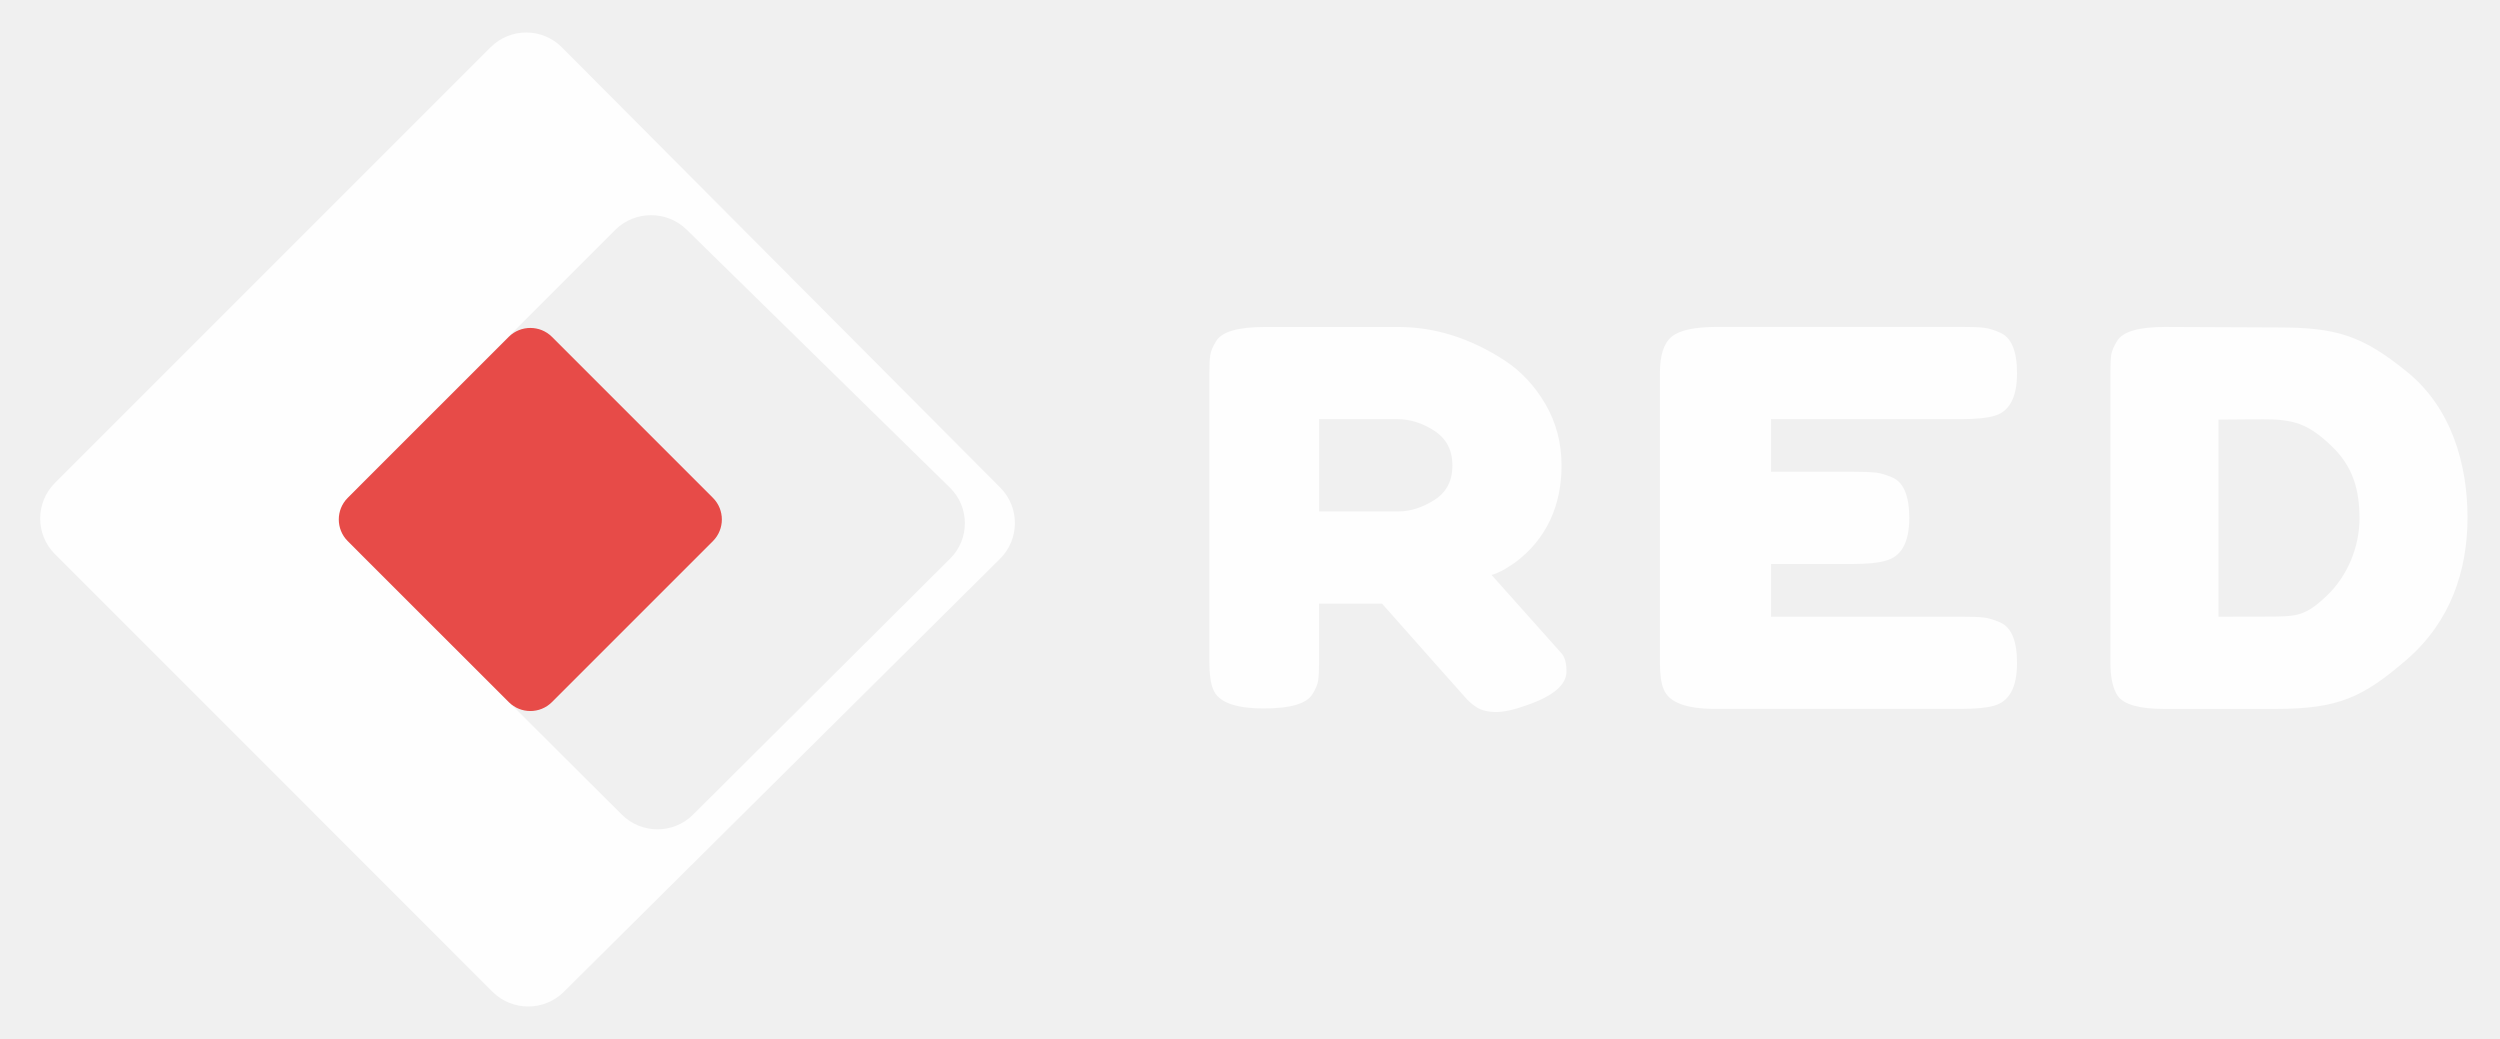
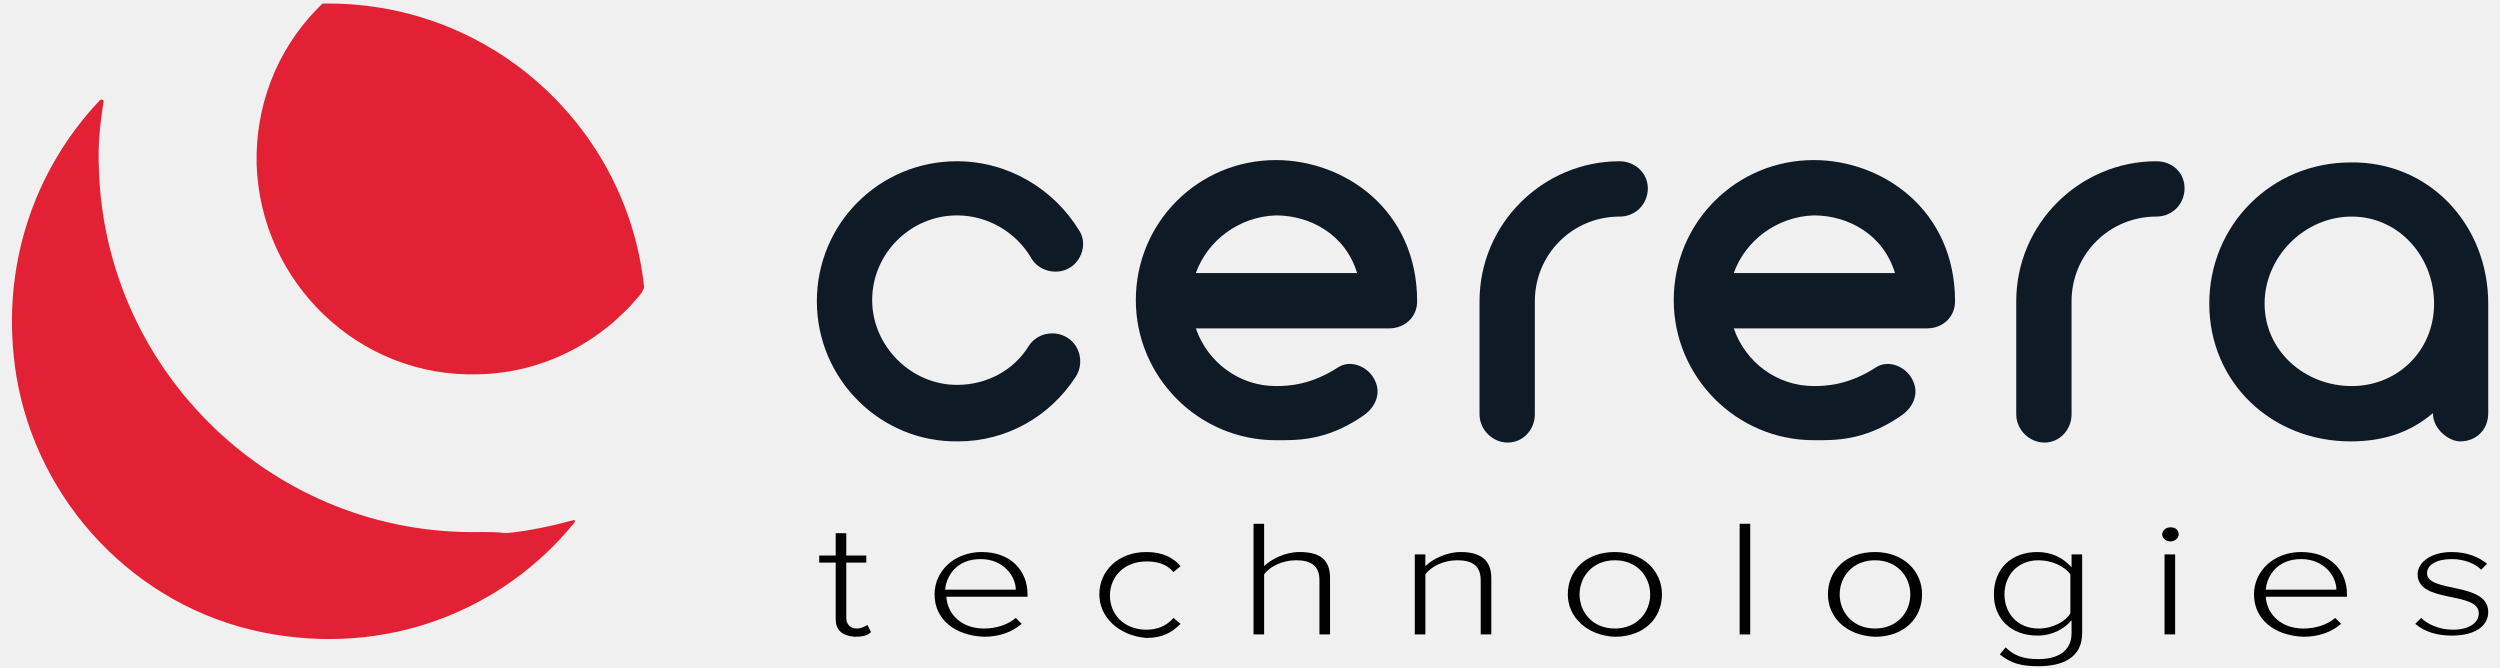
- <svg xmlns="http://www.w3.org/2000/svg" version="1.1" id="Шар_1" x="0px" y="0px" width="77px" height="32px" viewBox="0 0 77 32" enable-background="new 0 0 77 32" xml:space="preserve">
-   <g opacity="0.9">
-     <path fill="#FFFFFF" d="M48.1,20.128c0.127,0.144,0.148,0.379,0.148,0.551c0,0.408-0.395,0.75-1.184,1.028   c-0.406,0.149-0.734,0.224-0.982,0.224s-0.453-0.051-0.611-0.152c-0.16-0.102-0.268-0.215-0.354-0.313   c-0.279-0.313-1.266-1.419-2.551-2.874h-0.424h-1.514v1.816c0,0.245-0.01,0.43-0.029,0.553c-0.018,0.123-0.078,0.266-0.18,0.426   c-0.18,0.289-0.676,0.434-1.49,0.434c-0.893,0-1.414-0.198-1.566-0.594c-0.076-0.182-0.115-0.461-0.115-0.834v-8.91   c0-0.247,0.01-0.432,0.029-0.554s0.08-0.264,0.182-0.425c0.178-0.289,0.674-0.433,1.49-0.433h4.125   c1.119,0,2.209,0.342,3.264,1.027c0.51,0.332,0.93,0.782,1.262,1.348c0.33,0.568,0.496,1.198,0.496,1.894   c0,1.209-0.447,2.252-1.432,2.987c-0.031,0.021-0.191,0.127-0.256,0.167c-0.133,0.085-0.227,0.126-0.348,0.177   c-0.064,0.025-0.119,0.037-0.119,0.037C46.029,17.804,47.492,19.446,48.1,20.128z M40.629,15.751h2.445   c0.369,0,0.738-0.119,1.107-0.354s0.553-0.587,0.553-1.059c0-0.47-0.184-0.826-0.553-1.067c-0.369-0.241-0.752-0.361-1.146-0.361   h-2.406V15.751z" />
-     <path fill="#FFFFFF" d="M54.549,18.995h5.875c0.295,0,0.518,0.006,0.666,0.023c0.148,0.016,0.32,0.066,0.514,0.152   c0.348,0.15,0.521,0.567,0.521,1.252c0,0.748-0.238,1.188-0.715,1.316c-0.221,0.063-0.555,0.096-1.008,0.096h-7.574   c-0.904,0-1.432-0.203-1.588-0.609c-0.076-0.171-0.115-0.445-0.115-0.818v-8.926c0-0.545,0.123-0.917,0.367-1.115   c0.246-0.199,0.709-0.297,1.393-0.297h7.539c0.295,0,0.518,0.007,0.666,0.024c0.148,0.014,0.32,0.066,0.514,0.152   c0.348,0.15,0.521,0.568,0.521,1.252c0,0.75-0.238,1.188-0.715,1.316c-0.221,0.064-0.555,0.097-1.008,0.097h-5.854v1.62h2.557   c0.297,0,0.52,0.009,0.666,0.024c0.148,0.017,0.32,0.068,0.514,0.152c0.348,0.15,0.521,0.566,0.521,1.252   c0,0.75-0.244,1.188-0.734,1.314c-0.219,0.066-0.555,0.099-1.006,0.099h-2.518V18.995z" />
-     <path fill="#FFFFFF" d="M66.674,10.07l3.48,0.015c1.818,0,2.602,0.248,3.982,1.366C75.516,12.57,76,14.312,76,15.942   c0,1.634-0.523,3.207-1.871,4.373c-1.35,1.167-2.113,1.52-4.031,1.52h-3.443c-0.764,0-1.24-0.135-1.43-0.402   C65.074,21.209,65,20.866,65,20.406v-8.925c0-0.256,0.01-0.444,0.027-0.562c0.02-0.118,0.08-0.256,0.18-0.418   C65.383,10.212,65.871,10.07,66.674,10.07z M71.684,18.329c0.621-0.598,0.988-1.49,0.988-2.357c0-0.868-0.189-1.596-0.867-2.24   c-0.717-0.682-1.156-0.818-2.107-0.818l-1.367,0.011v6.071l1.518-0.006C70.75,18.989,71.01,18.979,71.684,18.329z" />
+ <svg xmlns="http://www.w3.org/2000/svg" version="1.1" id="Layer_1" x="0px" y="0px" viewBox="0 0 212.4 56.7" style="enable-background:new 0 0 212.4 56.7;" xml:space="preserve">
+   <style type="text/css">
+ 	.st0{fill:#0F1A27;}
+ 	.st1{fill:#E22134;}
+ </style>
+   <g>
    <g>
-       <g>
-         <g>
-           <g>
-             <path fill="#FFFFFF" d="M30.811,15.02c0.6,0.604,0.598,1.586-0.006,2.187L17.363,30.552c-0.604,0.599-1.59,0.598-2.193-0.004       L1.689,17.065c-0.602-0.602-0.602-1.587,0-2.188L15.115,1.451c0.604-0.602,1.586-0.6,2.188,0.003L30.811,15.02z M21.148,7.073       c-0.607-0.596-1.596-0.593-2.199,0.009l-7.82,7.823c-0.602,0.601-0.602,1.588,0,2.189l8.025,7.997       c0.602,0.6,1.588,0.604,2.191,0l7.922-7.889c0.604-0.602,0.6-1.582-0.006-2.178L21.148,7.073z" />
-           </g>
-         </g>
-       </g>
-       <g>
-         <path fill="#E53935" d="M21.961,15.337c0.363,0.365,0.363,0.96,0,1.326l-4.963,4.963c-0.365,0.365-0.961,0.365-1.326,0     l-4.965-4.963c-0.363-0.365-0.363-0.961,0-1.326l4.965-4.964c0.365-0.363,0.961-0.363,1.326,0L21.961,15.337z" />
-       </g>
+       <path class="st0" d="M69.4,25.6c0-6.6,5.3-11.9,11.9-11.9c4.3,0,8.2,2.3,10.4,5.9c0.7,1.1,0.2,2.6-0.9,3.2    c-1.1,0.6-2.6,0.2-3.2-0.9c-1.3-2.2-3.7-3.6-6.3-3.6c-3.9,0-7.2,3.2-7.2,7.2c0,3.9,3.3,7.2,7.2,7.2c2.5,0,4.8-1.2,6.1-3.3    c0.7-1.1,2.2-1.4,3.3-0.7c1.1,0.7,1.4,2.2,0.7,3.3c-2.2,3.4-5.9,5.5-10,5.5C74.8,37.6,69.4,32.2,69.4,25.6z" />
+       <path class="st0" d="M120.4,25.6c0,1.3-1,2.3-2.4,2.3h-16.4c1,2.9,3.7,4.9,6.8,4.9c1.1,0,3-0.1,5.3-1.6c1.1-0.7,2.6,0,3.1,1.1    c0.6,1.2,0,2.4-1.1,3.1c-3.1,2.1-5.6,2-7.3,2c-6.6,0-11.9-5.4-11.9-11.9c0-6.6,5.3-11.9,11.9-11.9    C114.2,13.6,120.4,17.8,120.4,25.6z M101.6,23.2h13.7c-1-3.3-4-4.9-6.9-4.9C105.3,18.4,102.6,20.4,101.6,23.2z" />
+       <path class="st0" d="M140,16c0,1.3-1,2.4-2.4,2.4c-4,0-7.2,3.2-7.2,7.2v9.6c0,1.3-1,2.4-2.3,2.4s-2.4-1.1-2.4-2.4v-9.6    c0-6.6,5.4-11.9,11.9-11.9C138.9,13.7,140,14.7,140,16z" />
+       <path class="st0" d="M166.1,25.6c0,1.3-1,2.3-2.4,2.3h-16.4c1,2.9,3.7,4.9,6.8,4.9c1.1,0,3-0.1,5.3-1.6c1.1-0.7,2.6,0,3.1,1.1    c0.6,1.2,0,2.4-1.1,3.1c-3.1,2.1-5.6,2-7.3,2c-6.6,0-11.9-5.4-11.9-11.9c0-6.6,5.3-11.9,11.9-11.9    C159.9,13.6,166.1,17.8,166.1,25.6z M147.3,23.2H161c-1-3.3-4-4.9-6.9-4.9C151,18.4,148.3,20.4,147.3,23.2z" />
+       <path class="st0" d="M185.6,16c0,1.3-1,2.4-2.4,2.4c-4,0-7.2,3.2-7.2,7.2v9.6c0,1.3-1,2.4-2.3,2.4s-2.4-1.1-2.4-2.4v-9.6    c0-6.6,5.4-11.9,11.9-11.9C184.6,13.7,185.6,14.7,185.6,16z" />
+       <path class="st0" d="M211.4,25.8v9.3c0,1.4-1,2.4-2.4,2.4c-0.9,0-2.3-1-2.3-2.4c-2,1.7-4.3,2.4-7,2.4c-6.7,0-12-5-12-11.7    s5.3-12,12-12C206.4,13.7,211.4,19.1,211.4,25.8z M206.8,25.8c0-4-3-7.4-7-7.4s-7.4,3.4-7.4,7.4s3.4,7,7.4,7    C203.7,32.8,206.8,29.8,206.8,25.8z" />
+     </g>
+     <g>
+       <path d="M71,52.6v-4.8h-1.4v-0.6H71v-1.9h0.9v1.9h1.7v0.6h-1.7v4.7c0,0.5,0.3,0.9,0.9,0.9c0.4,0,0.7-0.2,0.9-0.3l0.3,0.6    c-0.3,0.3-0.7,0.4-1.4,0.4C71.5,54,71,53.5,71,52.6z" />
+       <path d="M79.4,50.5c0-2,1.7-3.6,4-3.6c2.5,0,3.9,1.6,3.9,3.6v0.2h-6.9c0.1,1.5,1.3,2.7,3.2,2.7c1,0,2-0.3,2.7-0.9l0.5,0.5    c-0.8,0.7-1.9,1.1-3.2,1.1C81.1,54,79.4,52.6,79.4,50.5z M83.3,47.5c-2,0-2.9,1.4-3,2.6h6C86.3,49,85.3,47.5,83.3,47.5z" />
+       <path d="M93.4,50.5c0-2,1.6-3.6,4-3.6c1.4,0,2.3,0.5,2.9,1.2l-0.6,0.5c-0.6-0.7-1.4-0.9-2.3-0.9c-1.9,0-3.1,1.3-3.1,2.9    c0,1.6,1.2,2.9,3.1,2.9c0.9,0,1.7-0.3,2.3-1l0.6,0.5c-0.7,0.7-1.5,1.2-2.9,1.2C95,54,93.4,52.4,93.4,50.5z" />
+       <path d="M112.1,53.9v-4.6c0-1.3-0.8-1.7-2-1.7c-1.1,0-2.2,0.5-2.7,1.2v5.1h-0.9v-9.4h0.9v3.6c0.6-0.6,1.8-1.2,3-1.2    c1.7,0,2.6,0.6,2.6,2.2v4.8H112.1z" />
+       <path d="M125.8,53.9v-4.6c0-1.3-0.8-1.7-2-1.7c-1.1,0-2.2,0.5-2.7,1.2v5.1h-0.9v-6.8h0.9v1c0.6-0.6,1.8-1.2,3-1.2    c1.7,0,2.6,0.7,2.6,2.2v4.8H125.8z" />
+       <path d="M133.2,50.5c0-2,1.5-3.6,4-3.6c2.4,0,4,1.6,4,3.6c0,2-1.5,3.6-4,3.6C134.8,54,133.2,52.4,133.2,50.5z M140.2,50.5    c0-1.5-1.1-2.9-3-2.9c-1.9,0-3,1.4-3,2.9s1.1,2.9,3,2.9C139.1,53.4,140.2,52,140.2,50.5z" />
+       <path d="M147.8,53.9v-9.4h0.9v9.4H147.8z" />
+       <path d="M155.3,50.5c0-2,1.5-3.6,4-3.6c2.4,0,4,1.6,4,3.6c0,2-1.5,3.6-4,3.6C156.8,54,155.3,52.4,155.3,50.5z M162.3,50.5    c0-1.5-1.1-2.9-3-2.9c-1.9,0-3,1.4-3,2.9s1.1,2.9,3,2.9S162.3,52,162.3,50.5z" />
+       <path d="M169.9,55.6l0.5-0.6c0.7,0.7,1.5,1,2.8,1c1.5,0,2.8-0.6,2.8-2.2v-1.1c-0.6,0.7-1.6,1.3-2.9,1.3c-2.2,0-3.7-1.4-3.7-3.5    c0-2.2,1.5-3.6,3.7-3.6c1.2,0,2.2,0.5,2.9,1.3v-1.1h0.9v6.7c0,2.1-1.7,2.8-3.7,2.8C171.8,56.6,170.9,56.4,169.9,55.6z M175.9,52.1    v-3.3c-0.5-0.7-1.6-1.2-2.7-1.2c-1.8,0-2.9,1.3-2.9,2.9s1.1,2.9,2.9,2.9C174.4,53.4,175.5,52.8,175.9,52.1z" />
+       <path d="M183.7,45.4c0-0.3,0.3-0.6,0.7-0.6c0.4,0,0.7,0.2,0.7,0.6c0,0.3-0.3,0.6-0.7,0.6C184,46,183.7,45.7,183.7,45.4z     M183.9,53.9v-6.8h0.9v6.8H183.9z" />
+       <path d="M191.5,50.5c0-2,1.7-3.6,4-3.6c2.5,0,3.9,1.6,3.9,3.6v0.2h-6.9c0.1,1.5,1.3,2.7,3.2,2.7c1,0,2-0.3,2.7-0.9l0.5,0.5    c-0.8,0.7-1.9,1.1-3.2,1.1C193.2,54,191.5,52.6,191.5,50.5z M195.5,47.5c-2,0-2.9,1.4-3,2.6h6C198.5,49,197.5,47.5,195.5,47.5z" />
+       <path d="M205.2,53l0.5-0.5c0.5,0.5,1.5,1,2.7,1c1.4,0,2.2-0.6,2.2-1.4c0-1.9-5.2-0.8-5.2-3.3c0-1,1.1-1.9,2.9-1.9    c1.4,0,2.4,0.5,3,1l-0.5,0.5c-0.5-0.5-1.4-0.9-2.5-0.9c-1.3,0-2.1,0.5-2.1,1.2c0,1.7,5.2,0.7,5.2,3.3c0,1.1-1,2-3.1,2    C207.1,54,206,53.7,205.2,53z" />
    </g>
  </g>
+   <g>
+     <path class="st1" d="M40.9,45.2c-17.5,0.4-32-13.5-32.5-30.9c-0.1-1.9,0.1-3.8,0.4-5.7c0-0.1-0.1-0.2-0.3-0.1   C2.9,14.4-0.1,22.8,1.4,32c1.8,10.7,10.1,19.5,20.8,21.7s20.6-1.9,26.6-9.3c0.1-0.1,0-0.3-0.1-0.2c-1.9,0.5-3.7,0.9-5.7,1.1   C42.3,45.2,41.6,45.2,40.9,45.2z" />
+     <path class="st1" d="M27.4,0.3c-0.1,0.1-0.3,0.3-0.5,0.5c-3.4,3.5-5.2,8.2-5.1,13.1c0.3,10.1,8.7,18.2,18.8,17.9   c5.6-0.1,10.6-2.8,13.9-6.9c0.1-0.2,0.3-0.5,0.2-0.7C53.2,10.8,41.8,0.3,27.9,0.3C27.7,0.3,27.5,0.3,27.4,0.3" />
+   </g>
</svg>
